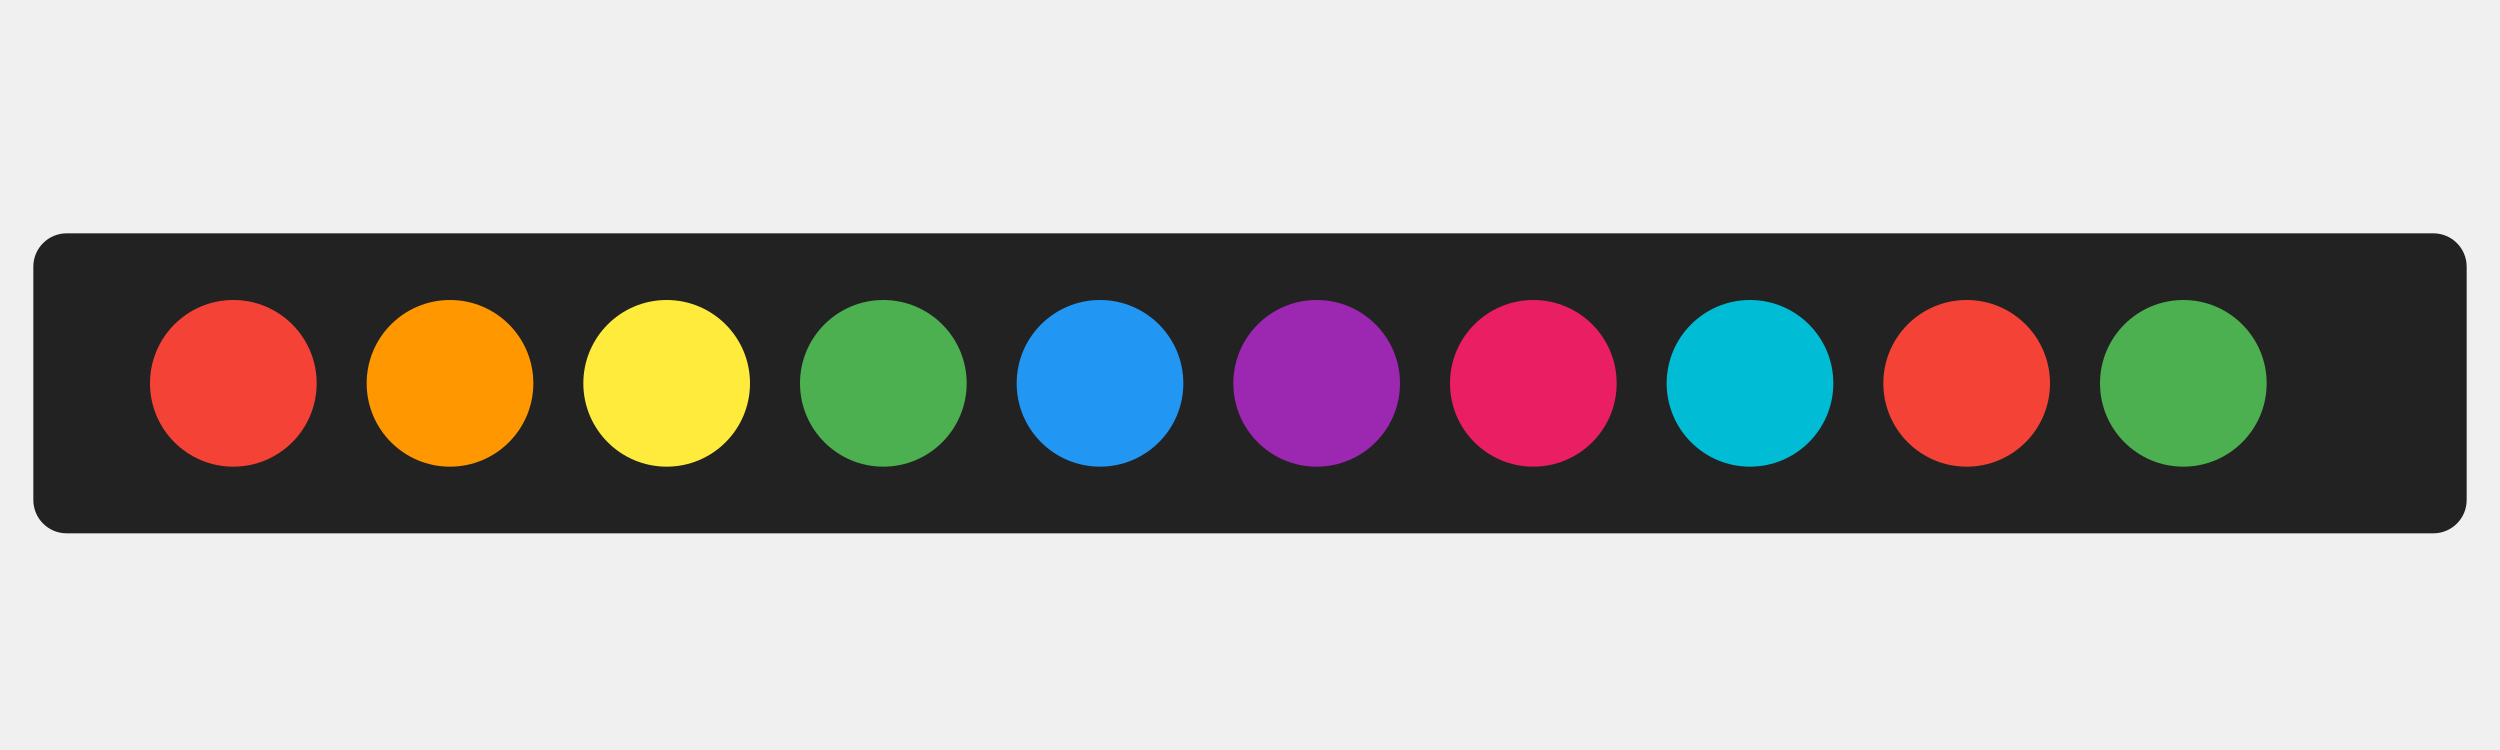
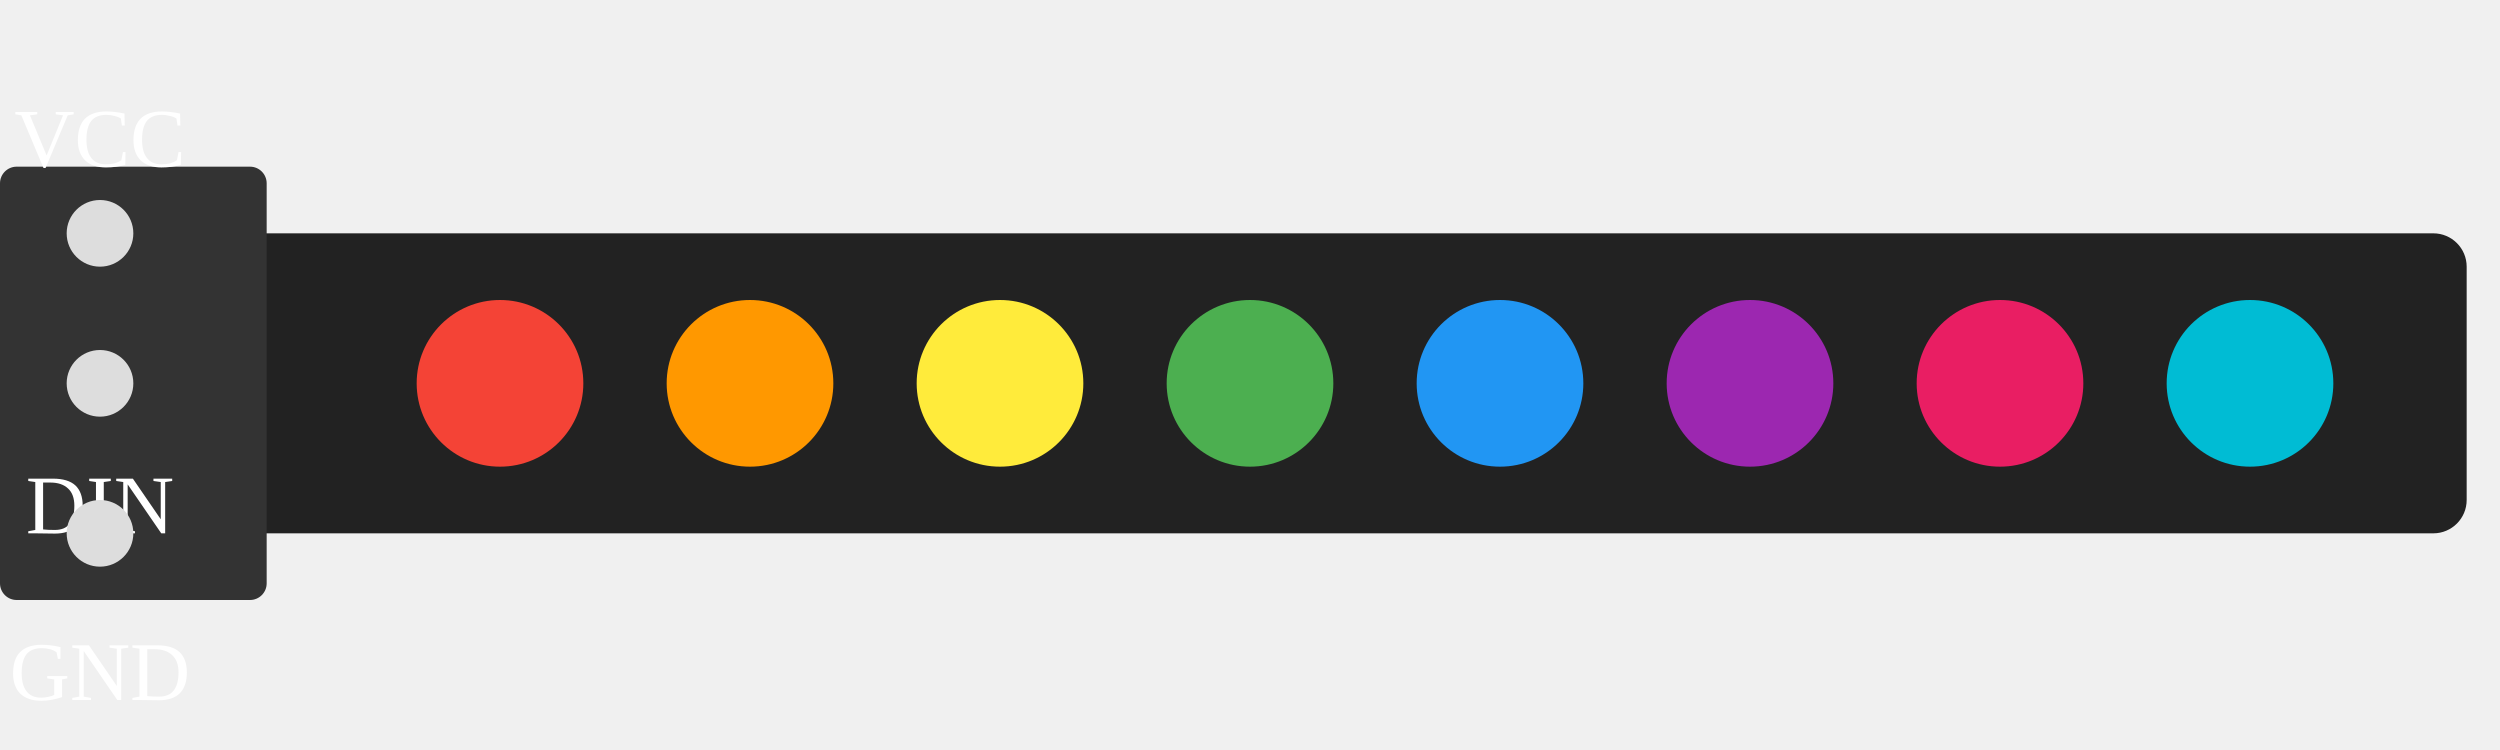
<svg xmlns="http://www.w3.org/2000/svg" viewBox="0 0 150 45" width="150" height="45">
-   <rect x="2" y="14" width="146" height="18" rx="2" fill="#222" />
-   <circle cx="14" cy="23" r="5" fill="#F44336" />
-   <circle cx="27" cy="23" r="5" fill="#FF9800" />
-   <circle cx="40" cy="23" r="5" fill="#FFEB3B" />
-   <circle cx="53" cy="23" r="5" fill="#4CAF50" />
-   <circle cx="66" cy="23" r="5" fill="#2196F3" />
-   <circle cx="79" cy="23" r="5" fill="#9C27B0" />
-   <circle cx="92" cy="23" r="5" fill="#E91E63" />
-   <circle cx="105" cy="23" r="5" fill="#00BCD4" />
-   <circle cx="118" cy="23" r="5" fill="#F44336" />
-   <circle cx="131" cy="23" r="5" fill="#4CAF50" />
+   <rect x="12" y="14" width="136" height="18" rx="2" fill="#222" />
+   <rect x="0" y="10" width="16" height="26" rx="1" fill="#333" />
+   <circle cx="30" cy="23" r="5" fill="#F44336" />
+   <circle cx="45" cy="23" r="5" fill="#FF9800" />
+   <circle cx="60" cy="23" r="5" fill="#FFEB3B" />
+   <circle cx="75" cy="23" r="5" fill="#4CAF50" />
+   <circle cx="90" cy="23" r="5" fill="#2196F3" />
+   <circle cx="105" cy="23" r="5" fill="#9C27B0" />
+   <circle cx="120" cy="23" r="5" fill="#E91E63" />
+   <circle cx="135" cy="23" r="5" fill="#00BCD4" />
+   <circle cx="6" cy="14" r="2" fill="#ddd" />
+   <text x="6" y="10" text-anchor="middle" fill="#fff" font-size="5">VCC</text>
+   <circle cx="6" cy="23" r="2" fill="#ddd" />
+   <text x="6" y="32" text-anchor="middle" fill="#fff" font-size="5">DIN</text>
+   <circle cx="6" cy="32" r="2" fill="#ddd" />
+   <text x="6" y="42" text-anchor="middle" fill="#fff" font-size="5">GND</text>
</svg>
